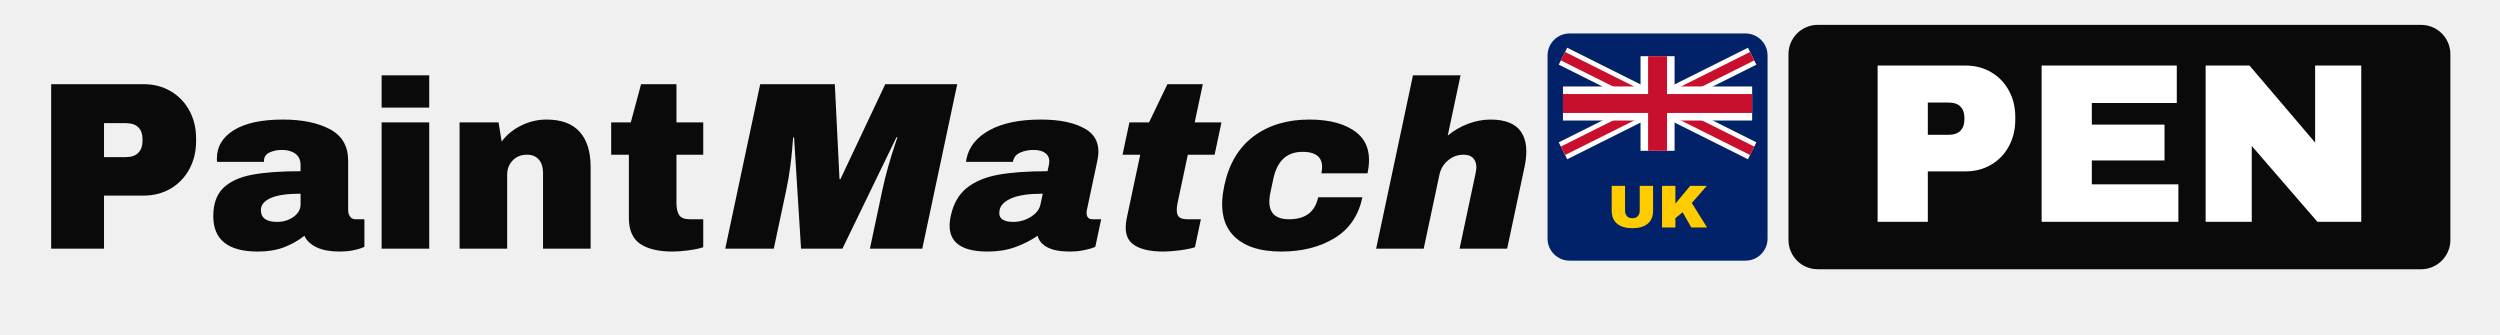
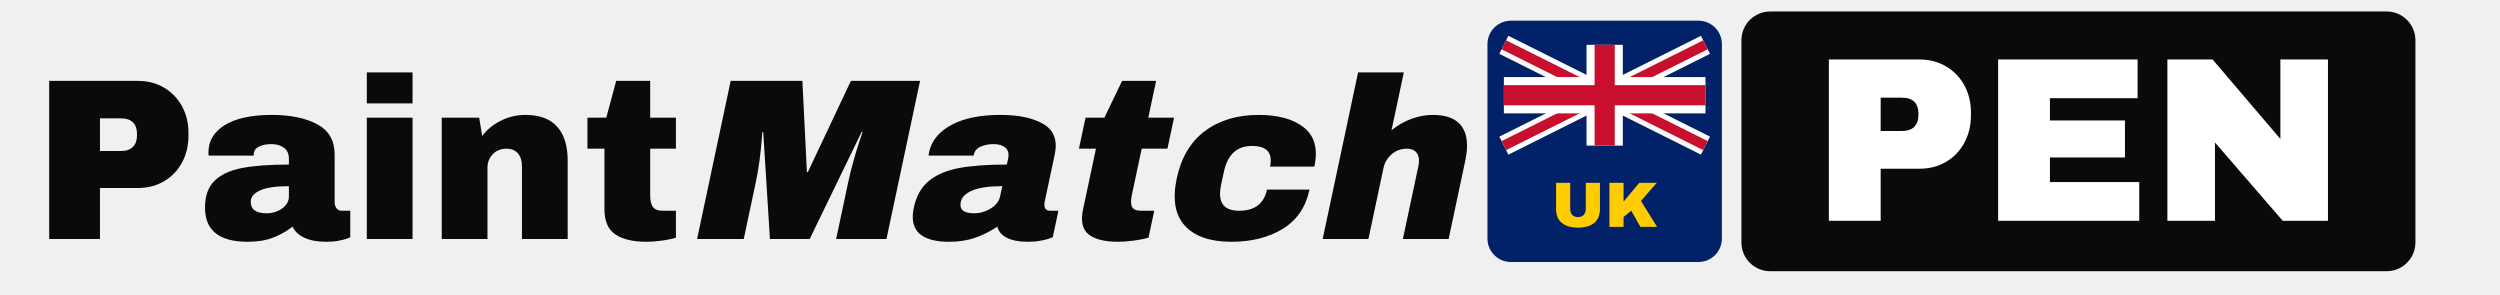
- <svg xmlns="http://www.w3.org/2000/svg" viewBox="0 0 2300.13 308.00" role="img" aria-label="PaintMatchPen">
+ <svg xmlns="http://www.w3.org/2000/svg" viewBox="0 0 2393.07 281.60" role="img" aria-label="PaintMatchPen">
  <path d="M180.4 127.16V130.02Q180.4 144.1 174.24 155.54Q168.08 166.98 157.08 173.47Q146.08 179.96 132.0 179.96H95.7V228.8H47.08V77.44H132.0Q146.08 77.44 157.08 83.93Q168.08 90.42 174.24 101.75Q180.4 113.08 180.4 127.16ZM95.7 144.54H115.72Q123.42 144.54 127.27 140.58Q131.12 136.62 131.12 129.8V128.04Q131.12 121 127.27 117.15Q123.42 113.3 115.72 113.3H95.7Z M320.32 147.84V193.16Q320.32 196.9 322.08 199.32Q323.84 201.74 327.36 201.74H335.28V227.04Q334.62 227.48 331.87 228.47Q329.12 229.46 324.06 230.45Q319.0 231.44 312.4 231.44Q299.64 231.44 291.39 227.59Q283.14 223.74 280.06 216.92Q271.7 223.52 261.36 227.48Q251.02 231.44 237.16 231.44Q196.24 231.44 196.24 198.88Q196.24 181.94 205.37 173.03Q214.5 164.12 231.66 160.82Q248.82 157.52 276.54 157.52V151.8Q276.54 144.98 271.81 141.46Q267.08 137.94 259.6 137.94Q252.78 137.94 247.83 140.36Q242.88 142.78 242.88 148.06V148.94H199.76Q199.54 147.84 199.54 145.86Q199.54 129.36 215.27 119.68Q231.0 110 260.26 110Q286.88 110 303.6 118.91Q320.32 127.82 320.32 147.84ZM240.02 193.16Q240.02 204.16 254.98 204.16Q263.56 204.16 270.05 199.54Q276.54 194.92 276.54 188.1V178.2Q257.84 178.2 248.93 182.27Q240.02 186.34 240.02 193.16Z M351.12 99.0V69.3H394.9V99.0ZM351.12 228.8V112.64H394.9V228.8Z M543.4 153.56V228.8H499.62V158.84Q499.62 151.36 495.77 146.85Q491.92 142.34 484.88 142.34Q476.74 142.34 471.68 147.62Q466.62 152.9 466.62 160.6V228.8H422.84V112.64H458.7L461.56 130.24Q468.38 121 479.49 115.5Q490.6 110 502.92 110Q523.16 110 533.28 121.22Q543.4 132.44 543.4 153.56Z M647.02 112.64V142.34H622.38V186.56Q622.38 194.48 625.02 198.11Q627.66 201.74 634.7 201.74H647.02V227.48Q641.74 229.24 633.38 230.34Q625.02 231.44 618.86 231.44Q599.5 231.44 589.05 224.4Q578.6 217.36 578.6 200.42V142.34H562.32V112.64H580.36L589.82 77.44H622.38V112.64Z" fill="#0A0A0A" />
  <path d="M800.36 228.8 811.957 174.24Q814.108 164.12 817.146 153.45Q820.184 142.78 822.607 135.52Q825.03 128.26 825.671 126.28H824.791L775.06 228.8H737.0L730.585 126.5H729.705Q729.504 128.48 728.974 135.63Q728.444 142.78 727.056 153.45Q725.668 164.12 723.517 174.24L711.92 228.8H667.26L699.433 77.44H768.073L772.388 164.78H773.268L814.493 77.44H880.713L848.54 228.8Z M1009.629 147.84 999.996 193.16Q999.201 196.9 1000.446 199.32Q1001.692 201.74 1005.212 201.74H1013.132L1007.754 227.04Q1007.001 227.48 1004.04 228.47Q1001.08 229.46 995.809 230.45Q990.539 231.44 983.939 231.44Q971.179 231.44 963.747 227.59Q956.316 223.74 954.685 216.92Q944.922 223.52 933.741 227.48Q922.559 231.44 908.699 231.44Q867.779 231.44 874.7 198.88Q878.3 181.94 889.324 173.03Q900.348 164.12 918.21 160.82Q936.071 157.52 963.791 157.52L965.007 151.8Q966.456 144.98 962.475 141.46Q958.493 137.94 951.013 137.94Q944.193 137.94 938.729 140.36Q933.264 142.78 932.142 148.06L931.955 148.94H888.835Q888.849 147.84 889.269 145.86Q892.777 129.36 910.564 119.68Q928.352 110 957.612 110Q984.232 110 999.058 118.91Q1013.884 127.82 1009.629 147.84ZM919.696 193.16Q917.357 204.16 932.317 204.16Q940.897 204.16 948.369 199.54Q955.841 194.92 957.291 188.1L959.395 178.2Q940.695 178.2 930.92 182.27Q921.145 186.34 919.696 193.16Z M1123.811 112.64 1117.498 142.34H1092.858L1083.458 186.56Q1081.775 194.48 1083.643 198.11Q1085.512 201.74 1092.552 201.74H1104.872L1099.401 227.48Q1093.746 229.24 1085.153 230.34Q1076.559 231.44 1070.399 231.44Q1051.039 231.44 1042.085 224.4Q1033.132 217.36 1036.732 200.42L1049.078 142.34H1032.798L1039.111 112.64H1057.151L1074.093 77.44H1106.653L1099.171 112.64Z M1258.17 159.5H1215.71Q1219.919 139.7 1198.359 139.7Q1176.799 139.7 1171.515 164.56L1168.849 177.1Q1163.612 201.74 1186.052 201.74Q1208.492 201.74 1212.794 181.5H1253.494Q1248.116 206.8 1227.788 219.12Q1207.459 231.44 1178.859 231.44Q1148.279 231.44 1134.172 216.04Q1120.066 200.64 1126.425 170.72Q1132.785 140.8 1153.438 125.4Q1174.092 110 1204.672 110Q1233.272 110 1248.386 122.21Q1263.501 134.42 1258.17 159.5Z M1371.432 110Q1391.672 110 1399.407 121.22Q1407.142 132.44 1402.653 153.56L1386.66 228.8H1342.88L1357.75 158.84Q1359.34 151.36 1356.449 146.85Q1353.558 142.34 1346.518 142.34Q1338.378 142.34 1332.195 147.62Q1326.013 152.9 1324.376 160.6L1309.88 228.8H1266.1L1300.003 69.3H1343.783L1331.999 124.74Q1340.535 117.7 1350.813 113.85Q1361.092 110 1371.432 110Z" fill="#0A0A0A" />
-   <rect x="1423.84" y="30.80" width="202.40" height="209.00" rx="20.24" ry="20.24" fill="#012169" />
-   <line x1="1438.01" y1="51.70" x2="1612.07" y2="138.73" stroke="#FFF" stroke-width="17.41" />
-   <line x1="1612.07" y1="51.70" x2="1438.01" y2="138.73" stroke="#FFF" stroke-width="17.41" />
-   <line x1="1438.01" y1="51.70" x2="1612.07" y2="138.73" stroke="#C8102E" stroke-width="8.70" />
-   <line x1="1612.07" y1="51.70" x2="1438.01" y2="138.73" stroke="#C8102E" stroke-width="8.70" />
-   <line x1="1525.04" y1="51.70" x2="1525.04" y2="138.73" stroke="#FFF" stroke-width="31.33" />
-   <line x1="1438.01" y1="95.22" x2="1612.07" y2="95.22" stroke="#FFF" stroke-width="31.33" />
-   <line x1="1525.04" y1="51.70" x2="1525.04" y2="138.73" stroke="#C8102E" stroke-width="17.41" />
-   <line x1="1438.01" y1="95.22" x2="1612.07" y2="95.22" stroke="#C8102E" stroke-width="17.41" />
-   <path d="M1501.916 209.945Q1492.799 209.945 1487.824 205.831Q1482.849 201.718 1482.849 193.88V171.033H1495.134V193.713Q1495.134 196.937 1496.857 198.855Q1498.58 200.773 1501.86 200.773Q1505.14 200.773 1506.891 198.827Q1508.642 196.881 1508.642 193.713V171.033H1520.927V193.88Q1520.927 201.718 1515.979 205.831Q1511.032 209.945 1501.916 209.945Z M1555.057 171.033H1570.288L1556.558 186.765L1570.566 209.277H1556.058L1548.109 195.269L1541.438 200.717V209.277H1529.153V171.033H1541.438V187.376Z" fill="#FFCC00" />
-   <rect x="1650.44" y="27.83" width="599.09" height="214.94" rx="22.0" ry="22.0" fill="#0A0A0A" stroke="#0A0A0A" stroke-width="9.9" />
-   <path d="M1854.16 107.523V110.24Q1854.16 123.616 1848.308 134.484Q1842.456 145.352 1832.006 151.517Q1821.556 157.683 1808.18 157.683H1773.695V204.081H1727.506V60.289H1808.18Q1821.556 60.289 1832.006 66.454Q1842.456 72.62 1848.308 83.383Q1854.16 94.147 1854.16 107.523ZM1773.695 124.034H1792.714Q1800.029 124.034 1803.687 120.272Q1807.344 116.51 1807.344 110.031V108.359Q1807.344 101.671 1803.687 98.013Q1800.029 94.356 1792.714 94.356H1773.695Z M1878.404 60.289H2002.759V94.774H1924.593V114.629H1991.473V147.651H1924.593V169.596H2004.222V204.081H1878.404Z M2132.13 204.081 2071.729 134.275V204.081H2029.302V60.289H2069.639L2130.04 131.14V60.289H2172.467V204.081Z" fill="#FFF" />
+   <rect x="1423.84" y="19.80" width="224.40" height="231.00" rx="22.44" ry="22.44" fill="#012169" />
+   <line x1="1439.55" y1="42.90" x2="1632.53" y2="139.39" stroke="#FFF" stroke-width="19.30" />
+   <line x1="1632.53" y1="42.90" x2="1439.55" y2="139.39" stroke="#FFF" stroke-width="19.30" />
+   <line x1="1439.55" y1="42.90" x2="1632.53" y2="139.39" stroke="#C8102E" stroke-width="9.65" />
+   <line x1="1632.53" y1="42.90" x2="1439.55" y2="139.39" stroke="#C8102E" stroke-width="9.65" />
+   <line x1="1536.04" y1="42.90" x2="1536.04" y2="139.39" stroke="#FFF" stroke-width="34.74" />
+   <line x1="1439.55" y1="91.15" x2="1632.53" y2="91.15" stroke="#FFF" stroke-width="34.74" />
+   <line x1="1536.04" y1="42.90" x2="1536.04" y2="139.39" stroke="#C8102E" stroke-width="19.30" />
+   <line x1="1439.55" y1="91.15" x2="1632.53" y2="91.15" stroke="#C8102E" stroke-width="19.30" />
+   <path d="M1510.55 217.89Q1500.501 217.89 1495.017 213.356Q1489.533 208.821 1489.533 200.182V174.998H1503.074V199.998Q1503.074 203.552 1504.974 205.666Q1506.873 207.78 1510.489 207.78Q1514.104 207.78 1516.034 205.635Q1517.964 203.491 1517.964 199.998V174.998H1531.506V200.182Q1531.506 208.821 1526.052 213.356Q1520.599 217.89 1510.55 217.89Z M1569.128 174.998H1585.917L1570.783 192.339L1586.224 217.155H1570.231L1561.469 201.714L1554.116 207.719V217.155H1540.574V174.998H1554.116V193.013Z" fill="#FFCC00" />
+   <rect x="1672.44" y="16.50" width="634.16" height="237.60" rx="22.0" ry="22.0" fill="#0A0A0A" stroke="#0A0A0A" stroke-width="11.0" />
+   <path d="M1886.632 107.659V110.576Q1886.632 124.938 1880.349 136.607Q1874.066 148.276 1862.846 154.895Q1851.626 161.515 1837.264 161.515H1800.238V211.332H1750.646V56.945H1837.264Q1851.626 56.945 1862.846 63.565Q1874.066 70.184 1880.349 81.741Q1886.632 93.298 1886.632 107.659ZM1800.238 125.387H1820.658Q1828.512 125.387 1832.439 121.348Q1836.366 117.308 1836.366 110.352V108.557Q1836.366 101.376 1832.439 97.449Q1828.512 93.522 1820.658 93.522H1800.238Z M1912.662 56.945H2046.18V93.971H1962.255V115.289H2034.063V150.744H1962.255V174.306H2047.751V211.332H1912.662Z M2185.084 211.332 2120.232 136.382V211.332H2074.679V56.945H2117.988L2182.84 133.016V56.945H2228.393V211.332Z" fill="#FFF" />
</svg>
